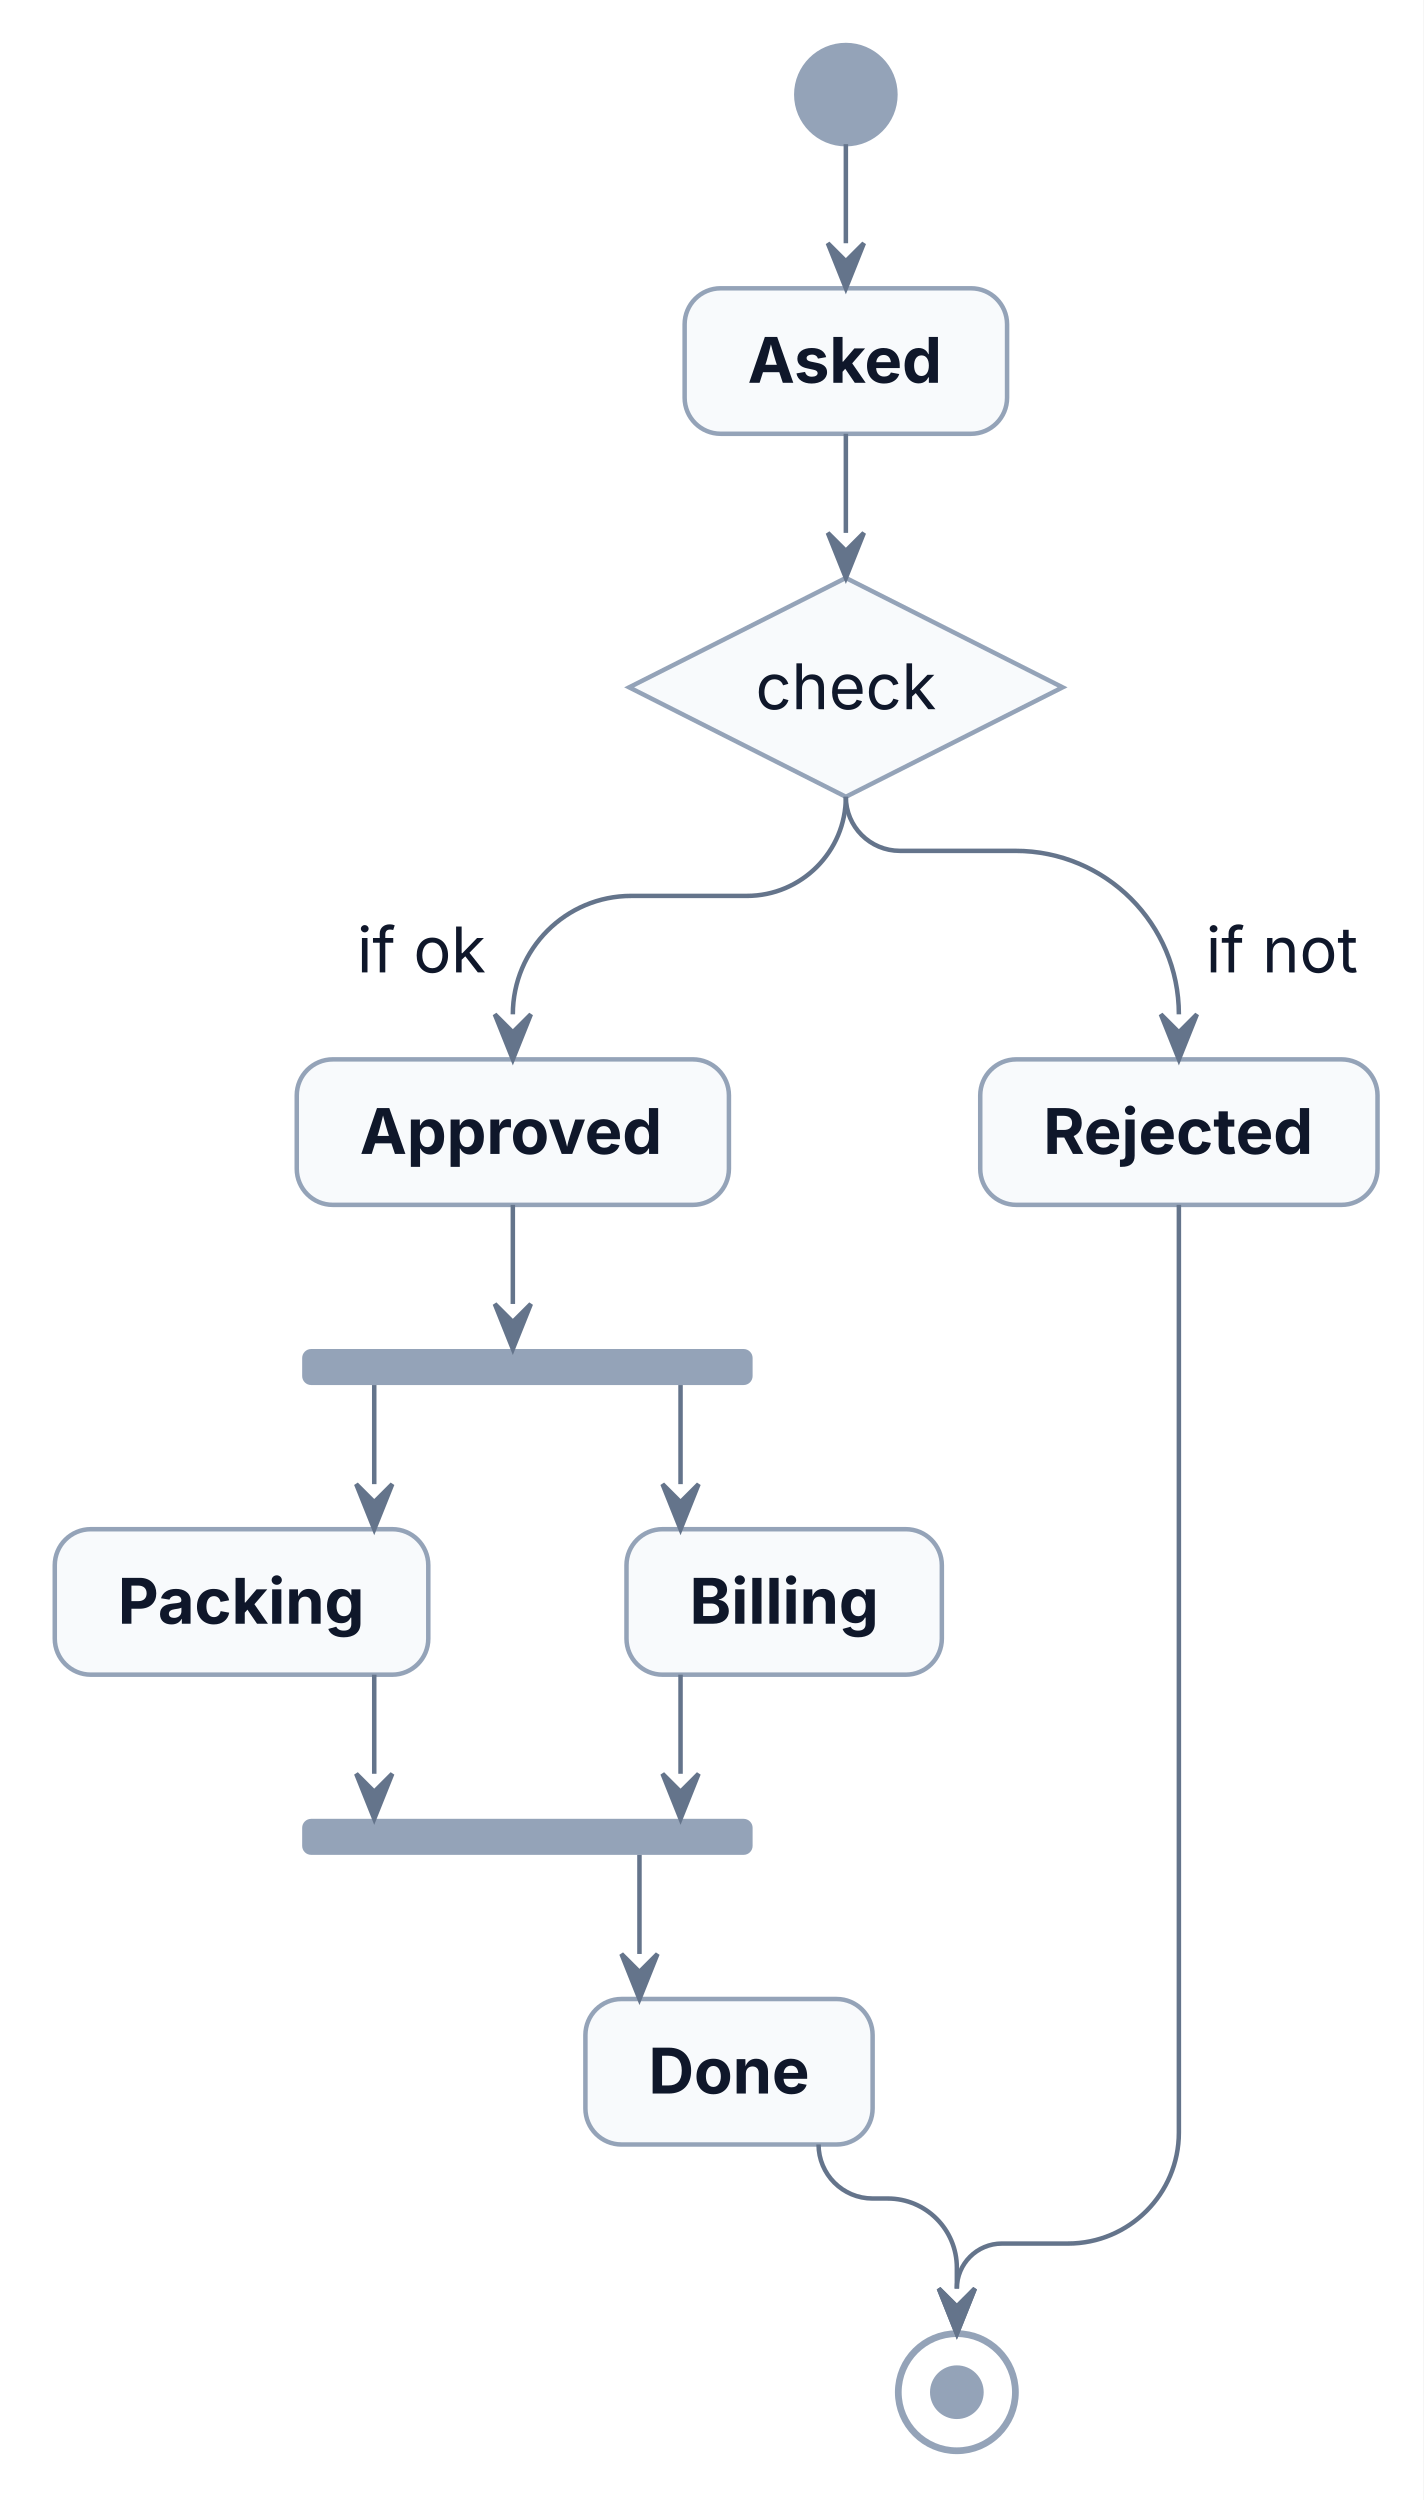
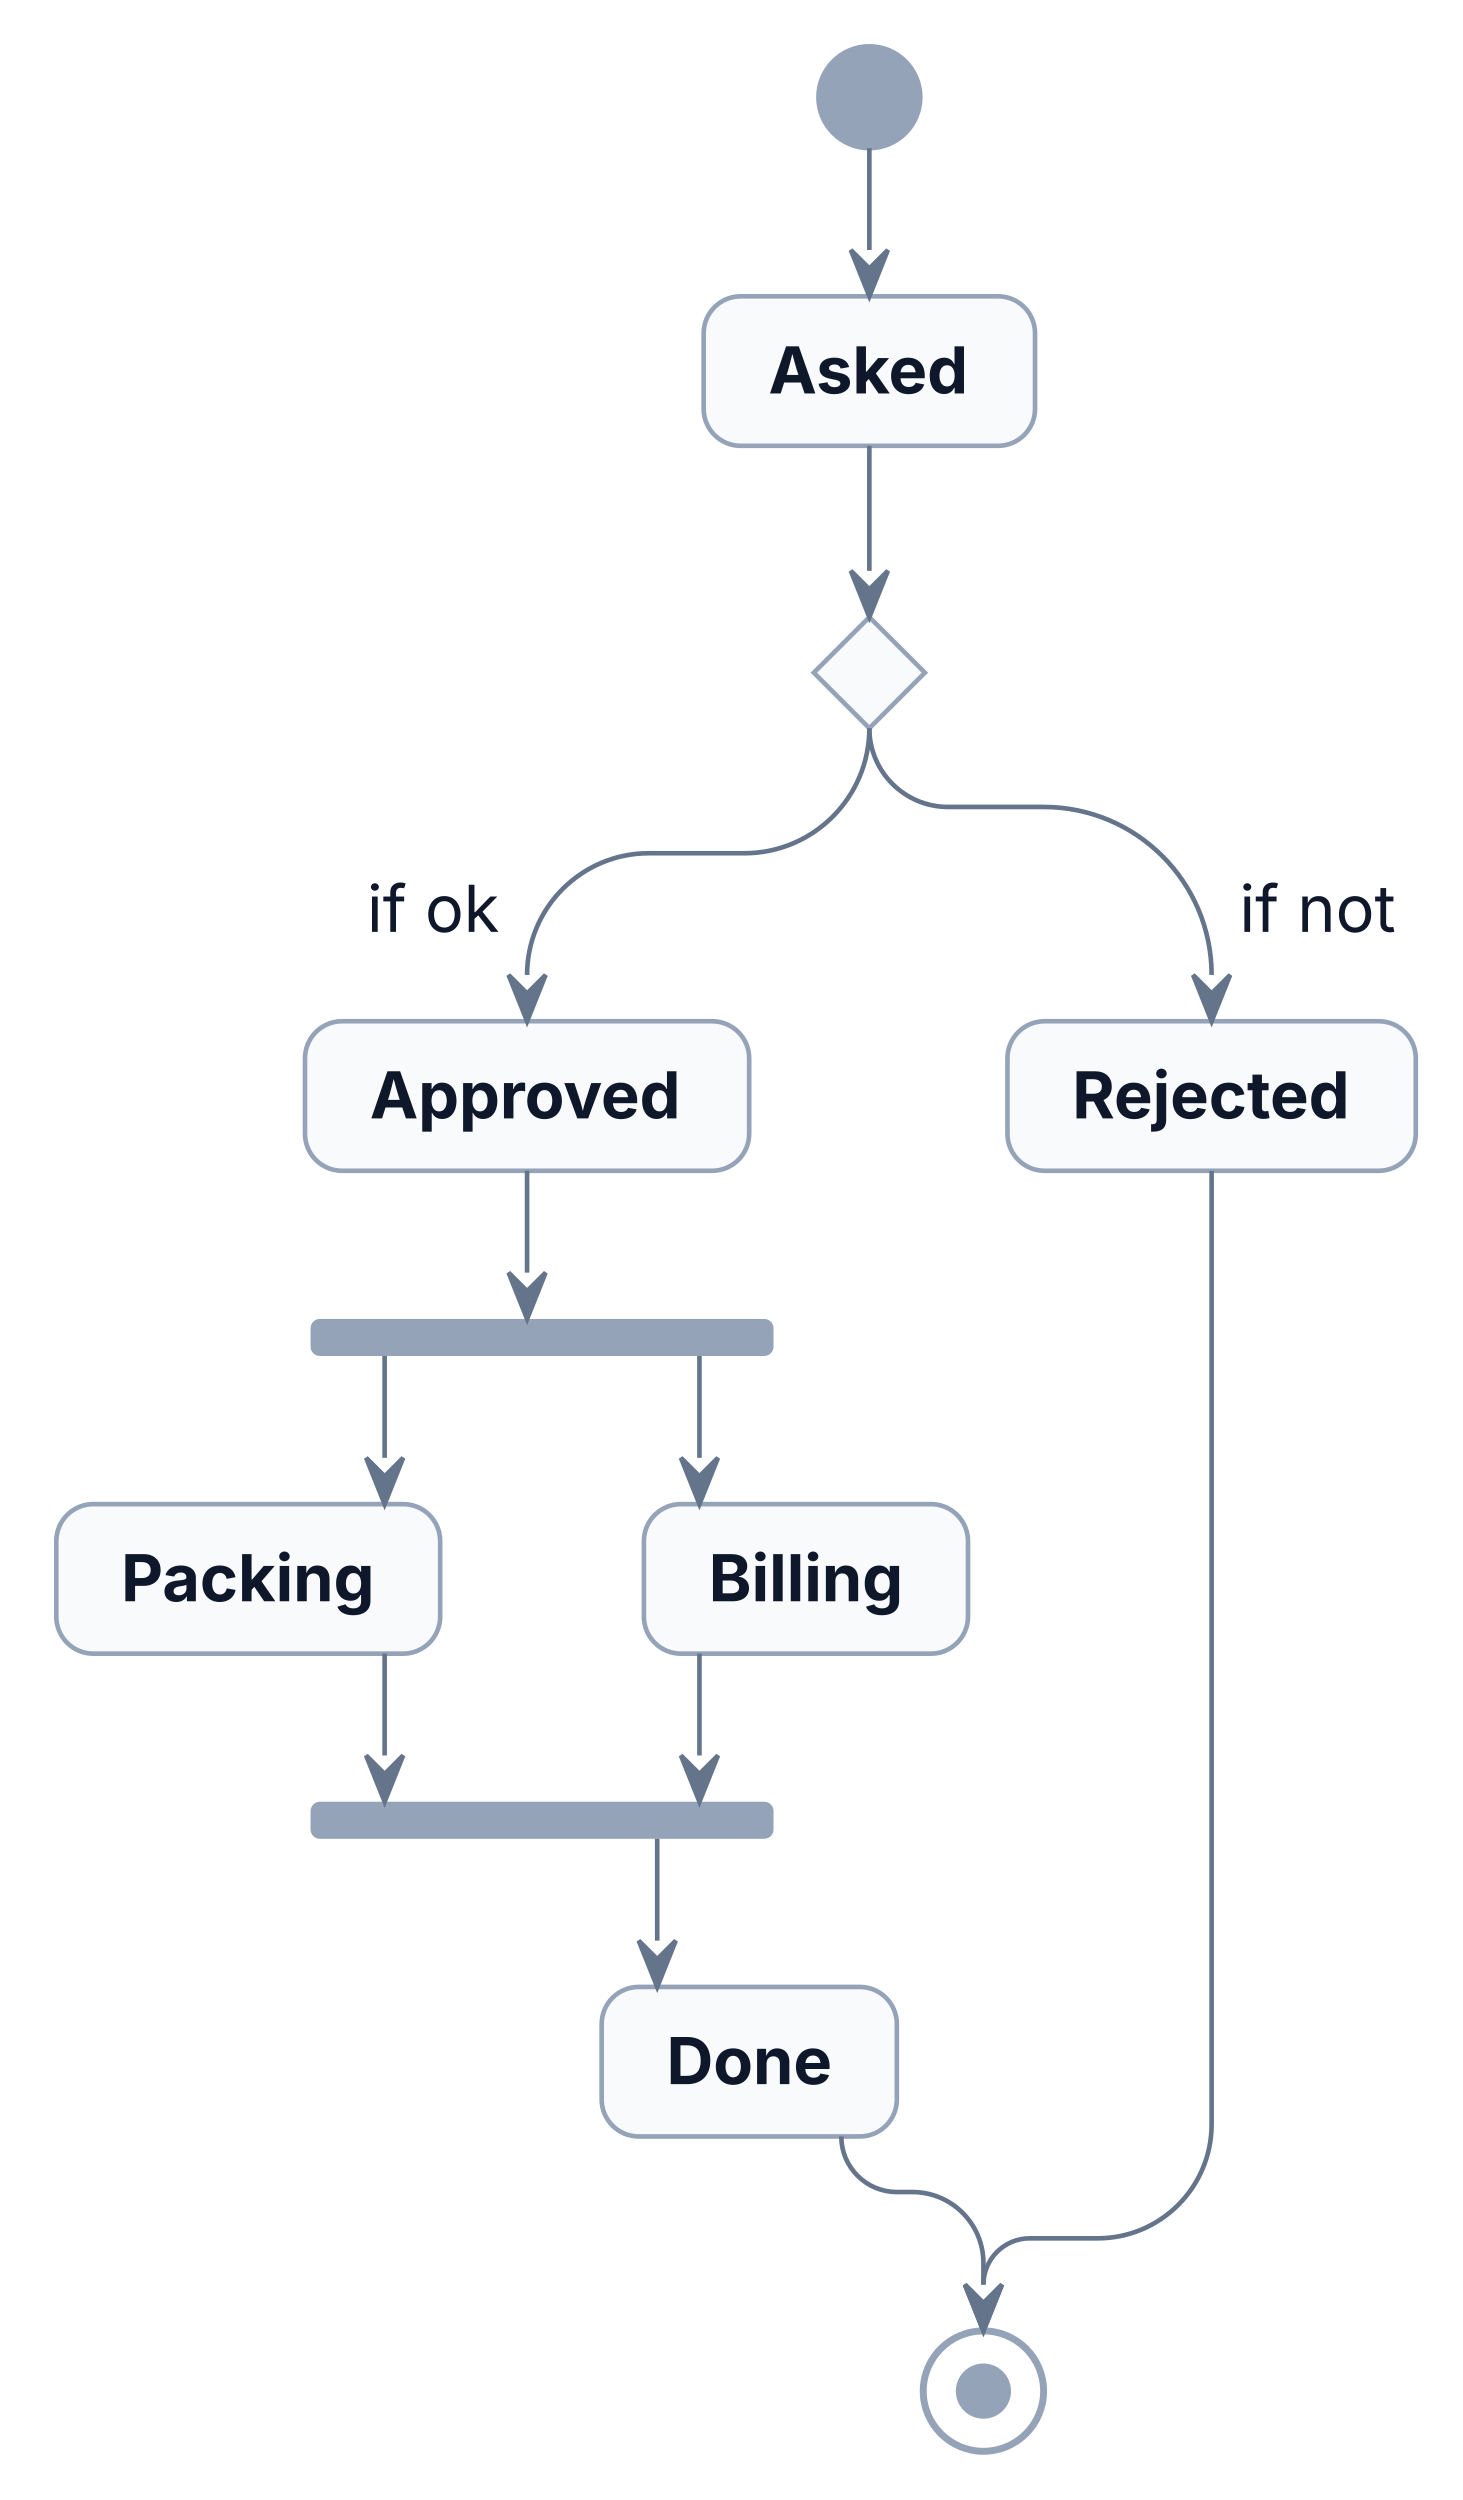
- <svg xmlns="http://www.w3.org/2000/svg" width="316" height="555" viewBox="0 0 316 555">
-   <rect x="0" y="0" width="316" height="555" fill="#FFFFFF" />
+ <svg xmlns="http://www.w3.org/2000/svg" width="316" height="540" viewBox="0 0 316 540">
+   <rect x="0" y="0" width="316" height="540" fill="#FFFFFF" />
  <g transform="translate(10,10)">
    <g>
-       <polygon points="177.78,118.3 225.89,142.59 177.78,166.89 129.67,142.59" fill="#F8FAFC" stroke="#94A3B8" stroke-width="1" />
-       <rect x="57.08" y="289.48" width="100" height="8" rx="2" ry="2" fill="#94A3B8" />
-       <rect x="57.08" y="393.78" width="100" height="8" rx="2" ry="2" fill="#94A3B8" />
+       <polygon points="177.78,123.3 189.78,135.3 177.78,147.3 165.78,135.3" fill="#F8FAFC" stroke="#94A3B8" stroke-width="1" />
+       <rect x="57.08" y="274.89" width="100" height="8" rx="2" ry="2" fill="#94A3B8" />
+       <rect x="57.08" y="379.18" width="100" height="8" rx="2" ry="2" fill="#94A3B8" />
      <ellipse cx="177.78" cy="11" rx="11" ry="11" fill="#94A3B8" stroke="#94A3B8" stroke-width="1" />
      <rect x="141.99" y="54" width="71.58" height="32.3" rx="8" ry="8" fill="#F8FAFC" stroke="#94A3B8" stroke-width="1" />
-       <rect x="55.88" y="225.18" width="95.94" height="32.3" rx="8" ry="8" fill="#F8FAFC" stroke="#94A3B8" stroke-width="1" />
-       <rect x="207.61" y="225.18" width="88.2" height="32.3" rx="8" ry="8" fill="#F8FAFC" stroke="#94A3B8" stroke-width="1" />
-       <rect x="2.16" y="329.48" width="82.92" height="32.3" rx="8" ry="8" fill="#F8FAFC" stroke="#94A3B8" stroke-width="1" />
-       <rect x="129.08" y="329.48" width="70.01" height="32.3" rx="8" ry="8" fill="#F8FAFC" stroke="#94A3B8" stroke-width="1" />
-       <rect x="119.96" y="433.78" width="63.76" height="32.3" rx="8" ry="8" fill="#F8FAFC" stroke="#94A3B8" stroke-width="1" />
-       <ellipse cx="202.42" cy="521.07" rx="13" ry="13" fill="none" stroke="#94A3B8" stroke-width="1.5" />
-       <ellipse cx="202.42" cy="521.07" rx="5.46" ry="5.46" fill="#94A3B8" stroke="#94A3B8" stroke-width="1" />
+       <rect x="55.88" y="210.59" width="95.94" height="32.3" rx="8" ry="8" fill="#F8FAFC" stroke="#94A3B8" stroke-width="1" />
+       <rect x="207.61" y="210.59" width="88.2" height="32.3" rx="8" ry="8" fill="#F8FAFC" stroke="#94A3B8" stroke-width="1" />
+       <rect x="2.16" y="314.89" width="82.92" height="32.3" rx="8" ry="8" fill="#F8FAFC" stroke="#94A3B8" stroke-width="1" />
+       <rect x="129.08" y="314.89" width="70.01" height="32.3" rx="8" ry="8" fill="#F8FAFC" stroke="#94A3B8" stroke-width="1" />
+       <rect x="119.96" y="419.18" width="63.76" height="32.3" rx="8" ry="8" fill="#F8FAFC" stroke="#94A3B8" stroke-width="1" />
+       <ellipse cx="202.42" cy="506.48" rx="13" ry="13" fill="none" stroke="#94A3B8" stroke-width="1.5" />
+       <ellipse cx="202.42" cy="506.48" rx="5.46" ry="5.46" fill="#94A3B8" stroke="#94A3B8" stroke-width="1" />
    </g>
    <g id="lines">
      <polyline points="177.78,22 177.78,44" fill="none" stroke="#64748B" stroke-width="1" />
-       <polyline points="177.78,86.3 177.78,108.3" fill="none" stroke="#64748B" stroke-width="1" />
-       <path d="M177.78,166.89 L177.78,166.89 C177.78,179.04 167.93,188.89 155.78,188.89 L130.15,188.89 C115.63,188.89 103.85,200.66 103.85,215.18 L103.85,215.18" fill="none" stroke="#64748B" stroke-width="1" />
-       <path d="M177.78,166.89 L177.78,166.89 C177.78,173.52 183.15,178.89 189.78,178.89 L215.41,178.89 C235.46,178.89 251.71,195.14 251.71,215.18 L251.71,215.18" fill="none" stroke="#64748B" stroke-width="1" />
-       <polyline points="103.85,257.48 103.85,279.48" fill="none" stroke="#64748B" stroke-width="1" />
-       <polyline points="73.08,297.48 73.08,319.48" fill="none" stroke="#64748B" stroke-width="1" />
-       <polyline points="141.08,297.48 141.08,319.48" fill="none" stroke="#64748B" stroke-width="1" />
-       <polyline points="73.08,361.78 73.08,383.78" fill="none" stroke="#64748B" stroke-width="1" />
-       <polyline points="141.08,361.78 141.08,383.78" fill="none" stroke="#64748B" stroke-width="1" />
-       <polyline points="131.96,401.78 131.96,423.78" fill="none" stroke="#64748B" stroke-width="1" />
-       <path d="M251.71,257.48 L251.71,463.43 C251.71,477.04 240.68,488.07 227.07,488.07 L212.42,488.07 C206.9,488.07 202.42,492.55 202.42,498.07 L202.42,498.07" fill="none" stroke="#64748B" stroke-width="1" />
-       <path d="M171.72,466.07 L171.72,466.07 C171.72,472.7 177.09,478.07 183.72,478.07 L187.07,478.07 C195.55,478.07 202.42,484.95 202.42,493.43 L202.42,498.07" fill="none" stroke="#64748B" stroke-width="1" />
+       <polyline points="177.78,86.3 177.78,113.3" fill="none" stroke="#64748B" stroke-width="1" />
+       <path d="M177.78,147.3 L177.78,147.3 C177.78,162.21 165.69,174.3 150.78,174.3 L130.15,174.3 C115.63,174.3 103.85,186.07 103.85,200.59 L103.85,200.59" fill="none" stroke="#64748B" stroke-width="1" />
+       <path d="M177.78,147.3 L177.78,147.3 C177.78,156.68 185.39,164.3 194.78,164.3 L215.41,164.3 C235.46,164.3 251.71,180.55 251.71,200.59 L251.71,200.59" fill="none" stroke="#64748B" stroke-width="1" />
+       <polyline points="103.85,242.89 103.85,264.89" fill="none" stroke="#64748B" stroke-width="1" />
+       <polyline points="73.08,282.89 73.08,304.89" fill="none" stroke="#64748B" stroke-width="1" />
+       <polyline points="141.08,282.89 141.08,304.89" fill="none" stroke="#64748B" stroke-width="1" />
+       <polyline points="73.08,347.18 73.08,369.18" fill="none" stroke="#64748B" stroke-width="1" />
+       <polyline points="141.08,347.18 141.08,369.18" fill="none" stroke="#64748B" stroke-width="1" />
+       <polyline points="131.96,387.18 131.96,409.18" fill="none" stroke="#64748B" stroke-width="1" />
+       <path d="M251.71,242.89 L251.71,448.84 C251.71,462.45 240.68,473.48 227.07,473.48 L212.42,473.48 C206.9,473.48 202.42,477.96 202.42,483.48 L202.42,483.48" fill="none" stroke="#64748B" stroke-width="1" />
+       <path d="M171.72,451.48 L171.72,451.48 C171.72,458.11 177.09,463.48 183.72,463.48 L187.07,463.48 C195.55,463.48 202.42,470.35 202.42,478.83 L202.42,483.48" fill="none" stroke="#64748B" stroke-width="1" />
      <polygon points="173.78,44 177.78,54 181.78,44 177.78,48" fill="#64748B" stroke="#64748B" stroke-width="1" />
-       <polygon points="173.78,108.3 177.78,118.3 181.78,108.3 177.78,112.3" fill="#64748B" stroke="#64748B" stroke-width="1" />
-       <polygon points="99.85,215.18 103.85,225.18 107.85,215.18 103.85,219.18" fill="#64748B" stroke="#64748B" stroke-width="1" />
-       <polygon points="247.71,215.18 251.71,225.18 255.71,215.18 251.71,219.18" fill="#64748B" stroke="#64748B" stroke-width="1" />
-       <polygon points="99.85,279.48 103.85,289.48 107.85,279.48 103.85,283.48" fill="#64748B" stroke="#64748B" stroke-width="1" />
-       <polygon points="69.08,319.48 73.08,329.48 77.08,319.48 73.08,323.48" fill="#64748B" stroke="#64748B" stroke-width="1" />
-       <polygon points="137.08,319.48 141.08,329.48 145.08,319.48 141.08,323.48" fill="#64748B" stroke="#64748B" stroke-width="1" />
-       <polygon points="69.08,383.78 73.08,393.78 77.08,383.78 73.08,387.78" fill="#64748B" stroke="#64748B" stroke-width="1" />
-       <polygon points="137.08,383.78 141.08,393.78 145.08,383.78 141.08,387.78" fill="#64748B" stroke="#64748B" stroke-width="1" />
-       <polygon points="127.96,423.78 131.96,433.78 135.96,423.78 131.96,427.78" fill="#64748B" stroke="#64748B" stroke-width="1" />
-       <polygon points="198.42,498.07 202.42,508.07 206.42,498.07 202.42,502.07" fill="#64748B" stroke="#64748B" stroke-width="1" />
-       <polygon points="198.42,498.07 202.42,508.07 206.42,498.07 202.42,502.07" fill="#64748B" stroke="#64748B" stroke-width="1" />
+       <polygon points="173.78,113.3 177.78,123.3 181.78,113.3 177.78,117.3" fill="#64748B" stroke="#64748B" stroke-width="1" />
+       <polygon points="99.85,200.59 103.85,210.59 107.85,200.59 103.85,204.59" fill="#64748B" stroke="#64748B" stroke-width="1" />
+       <polygon points="247.71,200.59 251.71,210.59 255.71,200.59 251.71,204.59" fill="#64748B" stroke="#64748B" stroke-width="1" />
+       <polygon points="99.85,264.89 103.85,274.89 107.85,264.89 103.85,268.89" fill="#64748B" stroke="#64748B" stroke-width="1" />
+       <polygon points="69.08,304.89 73.08,314.89 77.08,304.89 73.08,308.89" fill="#64748B" stroke="#64748B" stroke-width="1" />
+       <polygon points="137.08,304.89 141.08,314.89 145.08,304.89 141.08,308.89" fill="#64748B" stroke="#64748B" stroke-width="1" />
+       <polygon points="69.08,369.18 73.08,379.18 77.08,369.18 73.08,373.18" fill="#64748B" stroke="#64748B" stroke-width="1" />
+       <polygon points="137.08,369.18 141.08,379.18 145.08,369.18 141.08,373.18" fill="#64748B" stroke="#64748B" stroke-width="1" />
+       <polygon points="127.96,409.18 131.96,419.18 135.96,409.18 131.96,413.18" fill="#64748B" stroke="#64748B" stroke-width="1" />
+       <polygon points="198.42,483.48 202.42,493.48 206.42,483.48 202.42,487.48" fill="#64748B" stroke="#64748B" stroke-width="1" />
+       <polygon points="198.42,483.48 202.42,493.48 206.42,483.48 202.42,487.48" fill="#64748B" stroke="#64748B" stroke-width="1" />
    </g>
    <g>
-       <text font-family="Inter, ui-sans-serif, system-ui, -apple-system, Segoe UI, DejaVu Sans, Liberation Sans, Arial, Liberation Sans, Arimo, Helvetica, Nimbus Sans, sans-serif, Noto Color Emoji, Apple Color Emoji, Segoe UI Emoji" xml:space="preserve">
-         <tspan x="157.73" y="147.44" font-size="14" fill="#0F172A" textLength="40.11" lengthAdjust="spacing">check</tspan>
-       </text>
      <text font-family="Inter, ui-sans-serif, system-ui, -apple-system, Segoe UI, DejaVu Sans, Liberation Sans, Arial, Liberation Sans, Arimo, Helvetica, Nimbus Sans, sans-serif, Noto Color Emoji, Apple Color Emoji, Segoe UI Emoji" xml:space="preserve">
        <tspan x="155.99" y="74.99" font-size="14" fill="#0F172A" font-weight="bold" textLength="43.58" lengthAdjust="spacing">Asked</tspan>
      </text>
      <text font-family="Inter, ui-sans-serif, system-ui, -apple-system, Segoe UI, DejaVu Sans, Liberation Sans, Arial, Liberation Sans, Arimo, Helvetica, Nimbus Sans, sans-serif, Noto Color Emoji, Apple Color Emoji, Segoe UI Emoji" xml:space="preserve">
-         <tspan x="69.88" y="246.18" font-size="14" fill="#0F172A" font-weight="bold" textLength="67.94" lengthAdjust="spacing">Approved</tspan>
+         <tspan x="69.88" y="231.58" font-size="14" fill="#0F172A" font-weight="bold" textLength="67.94" lengthAdjust="spacing">Approved</tspan>
      </text>
      <text font-family="Inter, ui-sans-serif, system-ui, -apple-system, Segoe UI, DejaVu Sans, Liberation Sans, Arial, Liberation Sans, Arimo, Helvetica, Nimbus Sans, sans-serif, Noto Color Emoji, Apple Color Emoji, Segoe UI Emoji" xml:space="preserve">
-         <tspan x="221.61" y="246.18" font-size="14" fill="#0F172A" font-weight="bold" textLength="60.2" lengthAdjust="spacing">Rejected</tspan>
+         <tspan x="221.61" y="231.58" font-size="14" fill="#0F172A" font-weight="bold" textLength="60.2" lengthAdjust="spacing">Rejected</tspan>
      </text>
      <text font-family="Inter, ui-sans-serif, system-ui, -apple-system, Segoe UI, DejaVu Sans, Liberation Sans, Arial, Liberation Sans, Arimo, Helvetica, Nimbus Sans, sans-serif, Noto Color Emoji, Apple Color Emoji, Segoe UI Emoji" xml:space="preserve">
-         <tspan x="16.16" y="350.47" font-size="14" fill="#0F172A" font-weight="bold" textLength="54.92" lengthAdjust="spacing">Packing</tspan>
+         <tspan x="16.16" y="335.88" font-size="14" fill="#0F172A" font-weight="bold" textLength="54.92" lengthAdjust="spacing">Packing</tspan>
      </text>
      <text font-family="Inter, ui-sans-serif, system-ui, -apple-system, Segoe UI, DejaVu Sans, Liberation Sans, Arial, Liberation Sans, Arimo, Helvetica, Nimbus Sans, sans-serif, Noto Color Emoji, Apple Color Emoji, Segoe UI Emoji" xml:space="preserve">
-         <tspan x="143.08" y="350.47" font-size="14" fill="#0F172A" font-weight="bold" textLength="42.01" lengthAdjust="spacing">Billing</tspan>
+         <tspan x="143.08" y="335.88" font-size="14" fill="#0F172A" font-weight="bold" textLength="42.01" lengthAdjust="spacing">Billing</tspan>
      </text>
      <text font-family="Inter, ui-sans-serif, system-ui, -apple-system, Segoe UI, DejaVu Sans, Liberation Sans, Arial, Liberation Sans, Arimo, Helvetica, Nimbus Sans, sans-serif, Noto Color Emoji, Apple Color Emoji, Segoe UI Emoji" xml:space="preserve">
-         <tspan x="133.96" y="454.77" font-size="14" fill="#0F172A" font-weight="bold" textLength="35.76" lengthAdjust="spacing">Done</tspan>
+         <tspan x="133.96" y="440.18" font-size="14" fill="#0F172A" font-weight="bold" textLength="35.76" lengthAdjust="spacing">Done</tspan>
      </text>
      <text font-family="Inter, ui-sans-serif, system-ui, -apple-system, Segoe UI, DejaVu Sans, Liberation Sans, Arial, Liberation Sans, Arimo, Helvetica, Nimbus Sans, sans-serif, Noto Color Emoji, Apple Color Emoji, Segoe UI Emoji" xml:space="preserve">
-         <tspan x="69.27" y="205.88" font-size="14" fill="#0F172A" textLength="28.59" lengthAdjust="spacing">if ok</tspan>
+         <tspan x="69.27" y="191.29" font-size="14" fill="#0F172A" textLength="28.59" lengthAdjust="spacing">if ok</tspan>
      </text>
      <text font-family="Inter, ui-sans-serif, system-ui, -apple-system, Segoe UI, DejaVu Sans, Liberation Sans, Arial, Liberation Sans, Arimo, Helvetica, Nimbus Sans, sans-serif, Noto Color Emoji, Apple Color Emoji, Segoe UI Emoji" xml:space="preserve">
-         <tspan x="257.71" y="205.88" font-size="14" fill="#0F172A" textLength="33.75" lengthAdjust="spacing">if not</tspan>
+         <tspan x="257.71" y="191.29" font-size="14" fill="#0F172A" textLength="33.75" lengthAdjust="spacing">if not</tspan>
      </text>
    </g>
  </g>
</svg>
